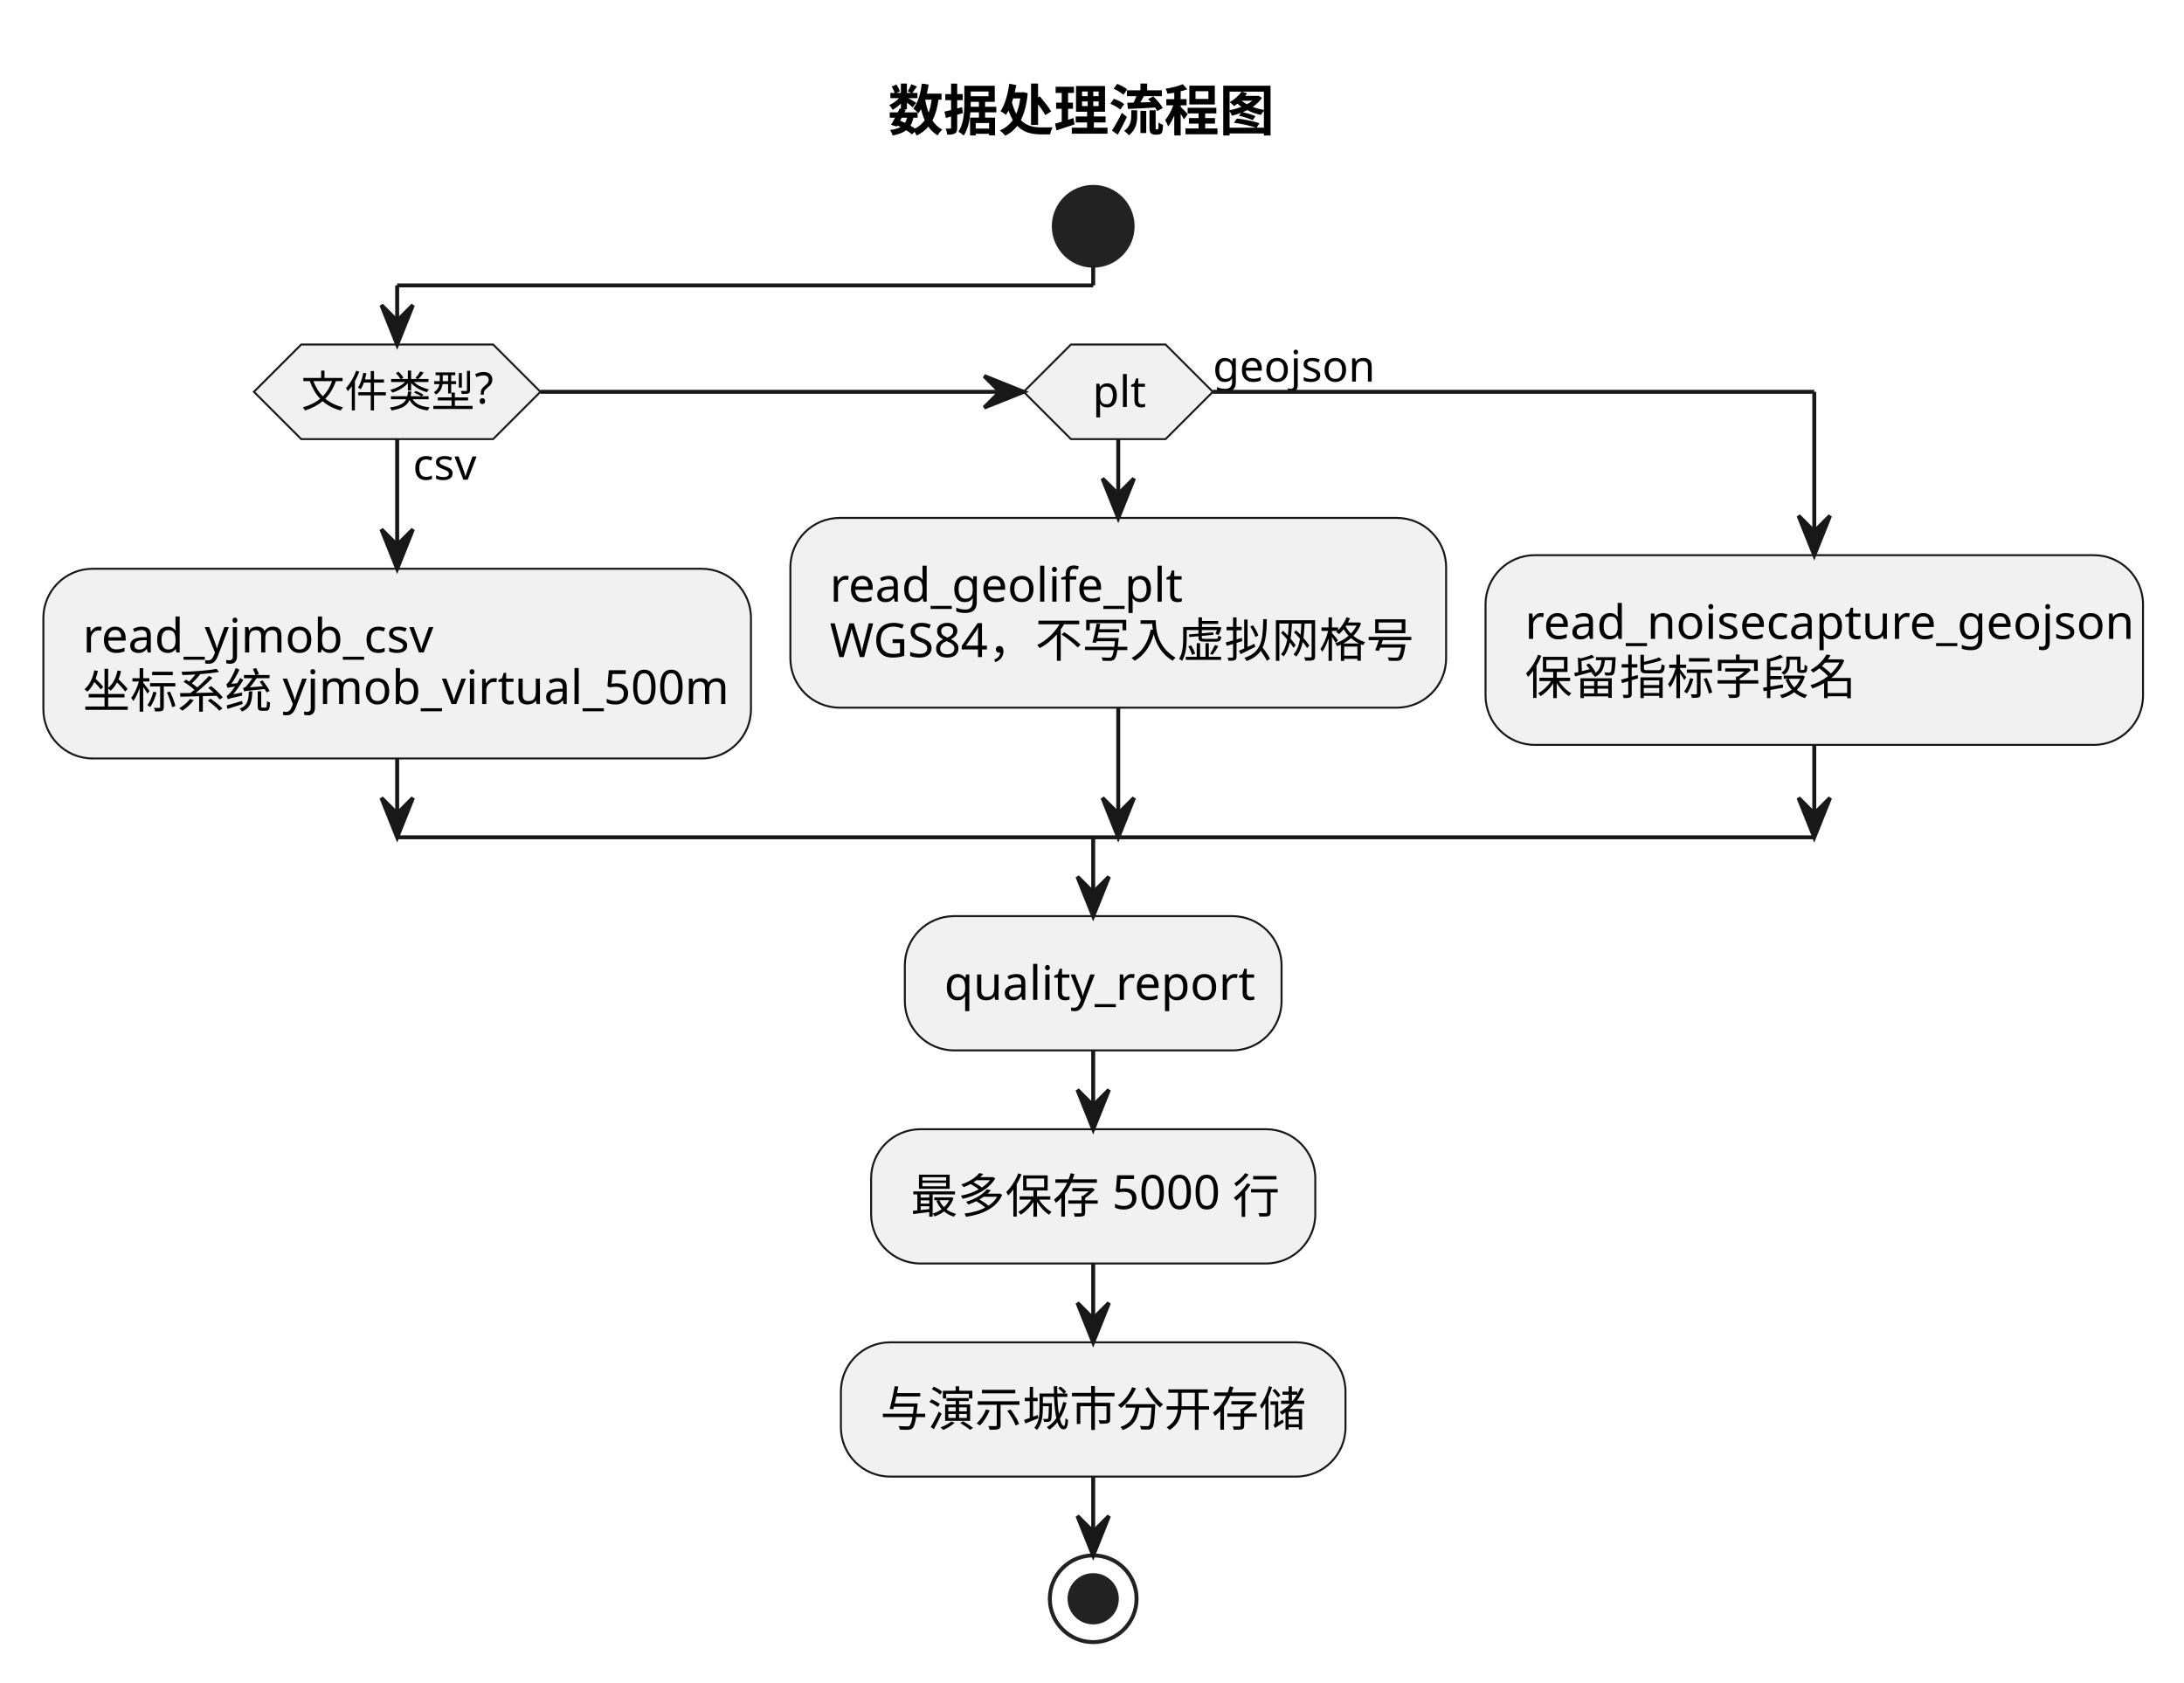
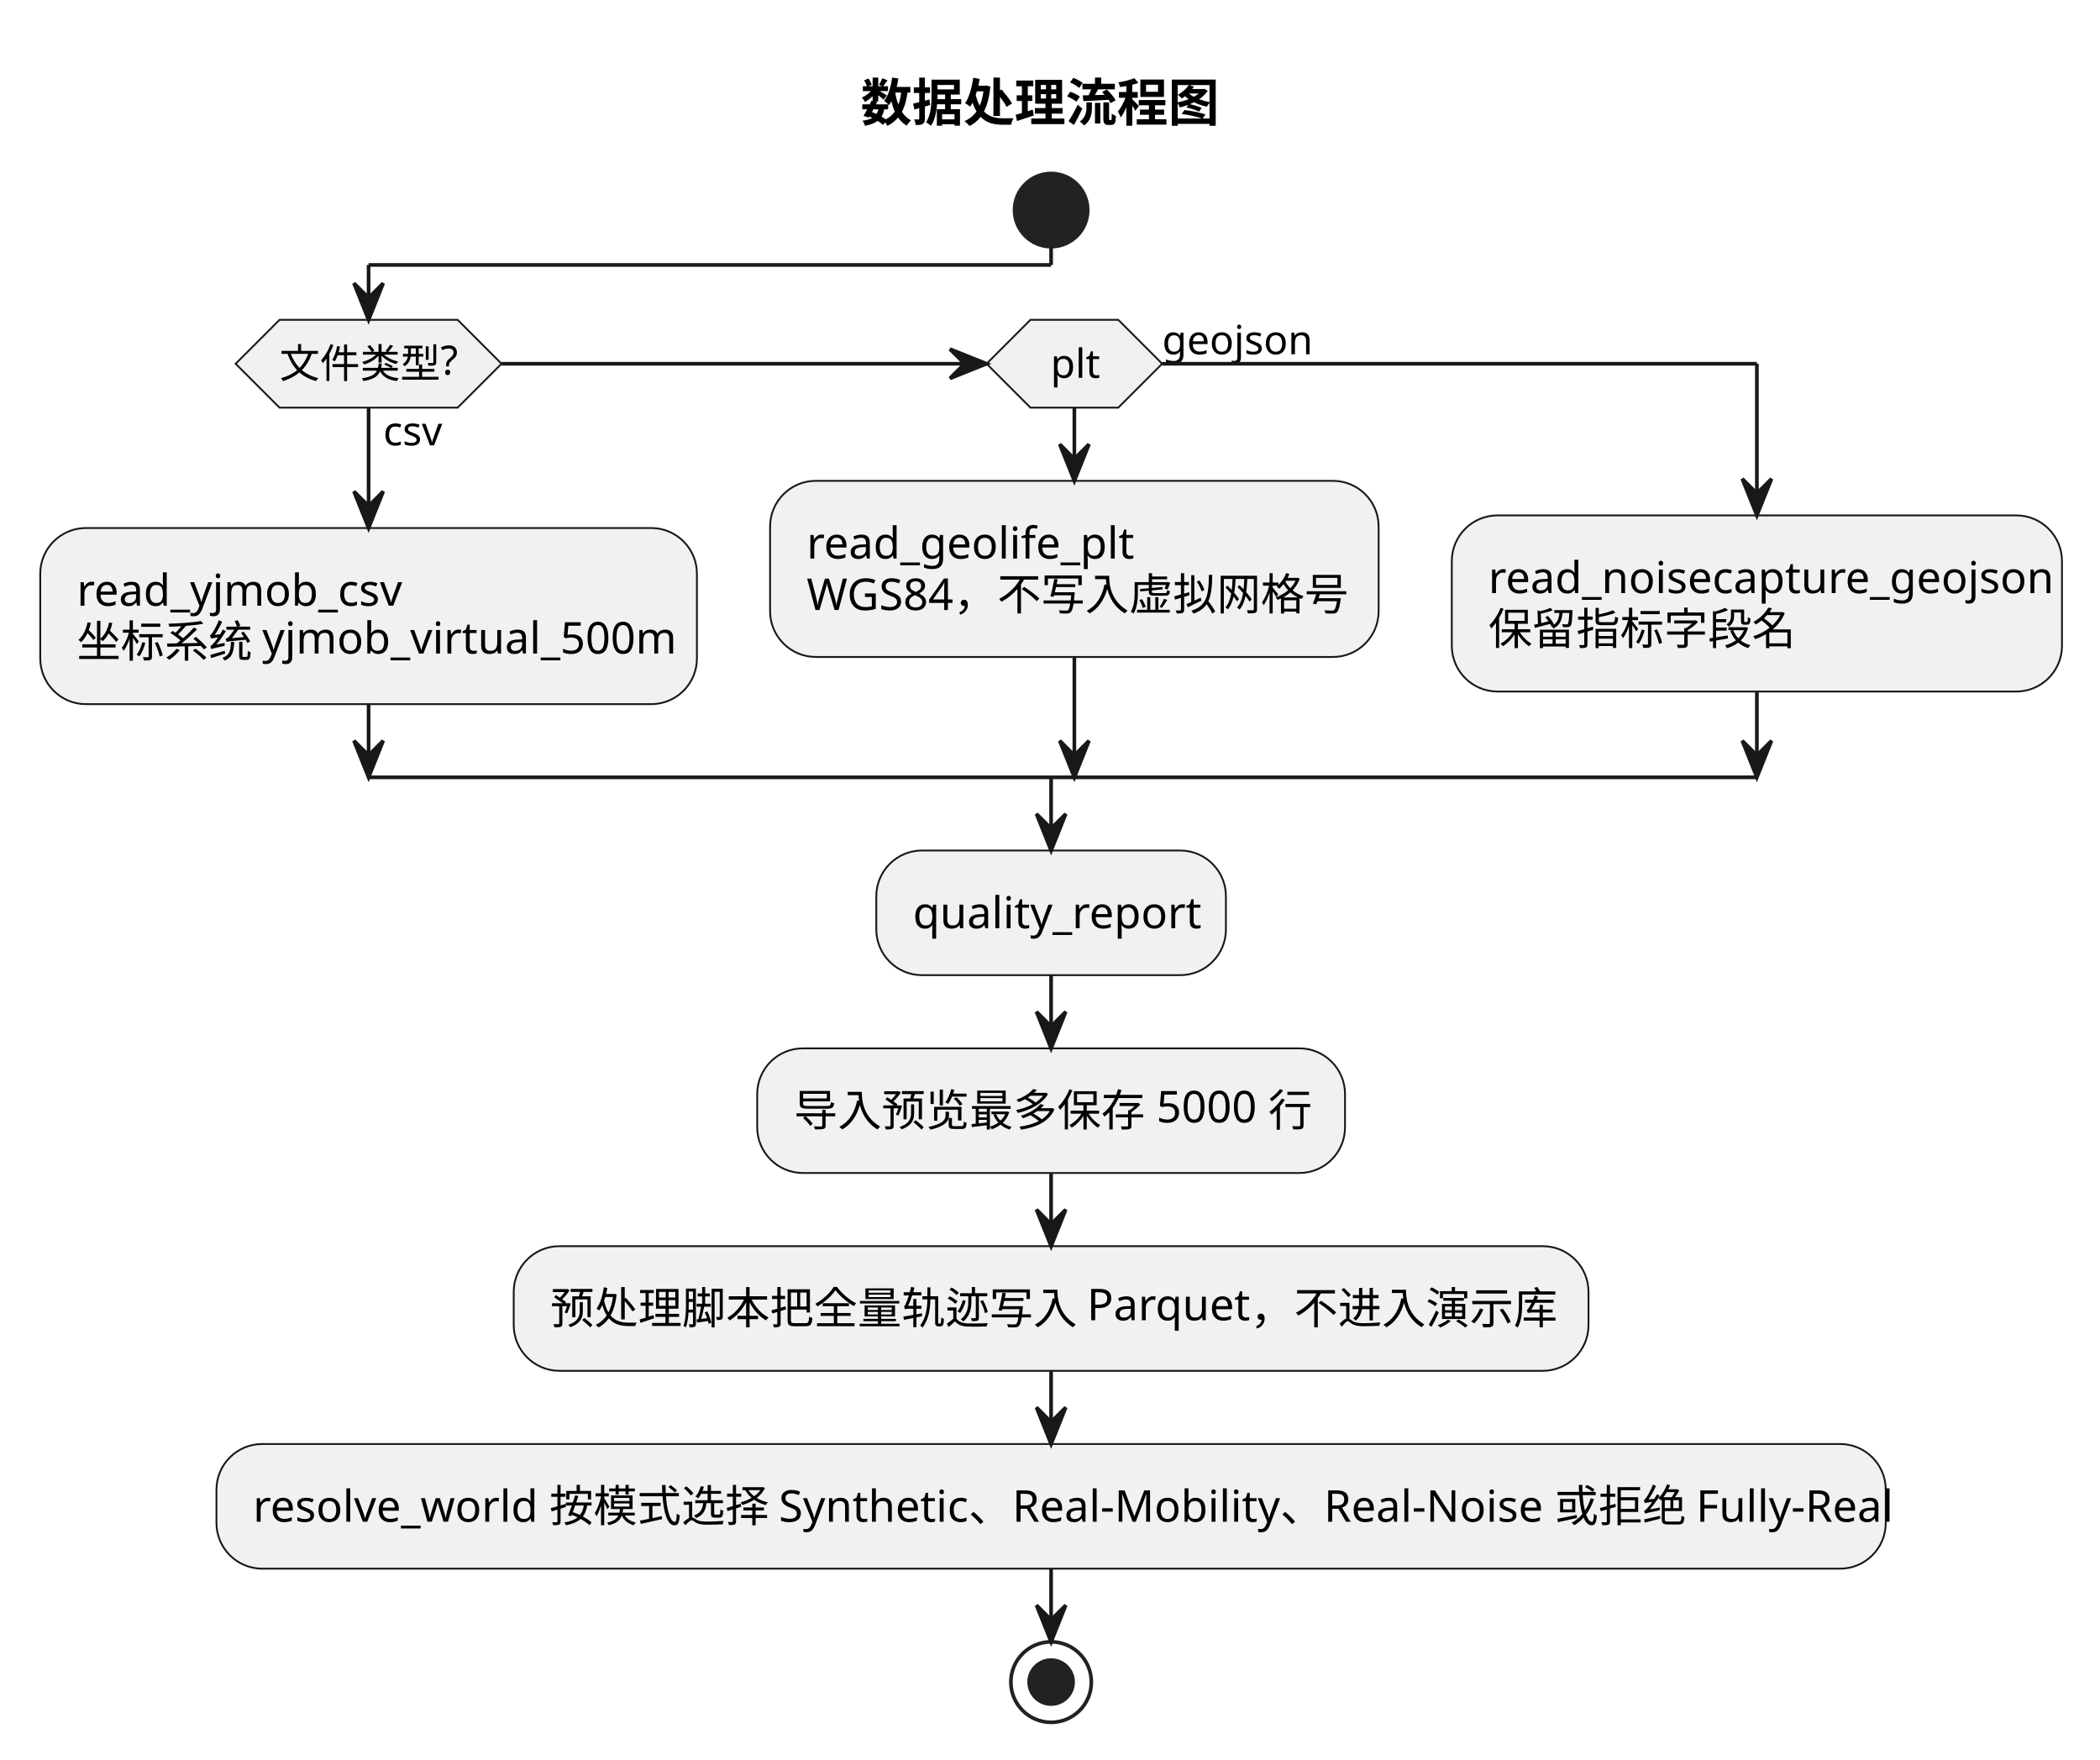
- <svg xmlns="http://www.w3.org/2000/svg" contentStyleType="text/css" height="427px" preserveAspectRatio="none" style="width:554px;height:427px;background:#FFFFFF;" version="1.1" viewBox="0 0 554 427" width="554px" zoomAndPan="magnify">
+ <svg xmlns="http://www.w3.org/2000/svg" contentStyleType="text/css" height="481px" preserveAspectRatio="none" style="width:574px;height:481px;background:#FFFFFF;" version="1.1" viewBox="0 0 574 481" width="574px" zoomAndPan="magnify">
  <defs />
  <g>
-     <text fill="#000000" font-family="WenQuanYi Micro Hei" font-size="14" font-weight="bold" lengthAdjust="spacing" textLength="101.062" x="225.273" y="33.111">数据处理流程图</text>
-     <ellipse cx="277.304" cy="57.413" fill="#222222" rx="10" ry="10" style="stroke:#222222;stroke-width:1.0;" />
+     <text fill="#000000" font-family="WenQuanYi Micro Hei" font-size="14" font-weight="bold" lengthAdjust="spacing" textLength="101.062" x="235.273" y="33.111">数据处理流程图</text>
+     <ellipse cx="287.304" cy="57.413" fill="#222222" rx="10" ry="10" style="stroke:#222222;stroke-width:1.0;" />
    <polygon fill="#F1F1F1" points="76.404,87.413,125.088,87.413,137.088,99.413,125.088,111.413,76.404,111.413,64.404,99.413,76.404,87.413" style="stroke:#181818;stroke-width:0.5;" />
    <text fill="#000000" font-family="WenQuanYi Micro Hei" font-size="11" lengthAdjust="spacing" textLength="15.324" x="104.746" y="121.715">csv</text>
    <text fill="#000000" font-family="WenQuanYi Micro Hei" font-size="11" lengthAdjust="spacing" textLength="48.684" x="76.404" y="103.267">文件类型?</text>
    <rect fill="#F1F1F1" height="48.137" rx="12.5" ry="12.5" style="stroke:#181818;stroke-width:0.5;" width="179.492" x="11" y="144.309" />
    <text fill="#000000" font-family="WenQuanYi Micro Hei" font-size="12" lengthAdjust="spacing" textLength="84.873" x="21" y="165.547">read_yjmob_csv</text>
    <text fill="#000000" font-family="WenQuanYi Micro Hei" font-size="12" lengthAdjust="spacing" textLength="159.492" x="21" y="179.616">坐标系统 yjmob_virtual_500m</text>
-     <polygon fill="#F1F1F1" points="271.658,87.413,295.658,87.413,307.658,99.413,295.658,111.413,271.658,111.413,259.658,99.413,271.658,87.413" style="stroke:#181818;stroke-width:0.5;" />
-     <text fill="#000000" font-family="WenQuanYi Micro Hei" font-size="11" lengthAdjust="spacing" textLength="13.02" x="277.148" y="103.267">plt</text>
-     <text fill="#000000" font-family="WenQuanYi Micro Hei" font-size="11" lengthAdjust="spacing" textLength="38.57" x="307.658" y="96.819">geojson</text>
-     <rect fill="#F1F1F1" height="48.137" rx="12.5" ry="12.5" style="stroke:#181818;stroke-width:0.5;" width="166.332" x="200.492" y="131.413" />
-     <text fill="#000000" font-family="WenQuanYi Micro Hei" font-size="12" lengthAdjust="spacing" textLength="84.826" x="210.492" y="152.651">read_geolife_plt</text>
-     <text fill="#000000" font-family="WenQuanYi Micro Hei" font-size="12" lengthAdjust="spacing" textLength="146.332" x="210.492" y="166.72">WGS84，不写入虚拟网格号</text>
-     <rect fill="#F1F1F1" height="48.137" rx="12.5" ry="12.5" style="stroke:#181818;stroke-width:0.5;" width="166.783" x="376.824" y="140.861" />
-     <text fill="#000000" font-family="WenQuanYi Micro Hei" font-size="12" lengthAdjust="spacing" textLength="146.783" x="386.824" y="162.099">read_noisecapture_geojson</text>
-     <text fill="#000000" font-family="WenQuanYi Micro Hei" font-size="12" lengthAdjust="spacing" textLength="84" x="386.824" y="176.168">保留指标字段名</text>
-     <rect fill="#F1F1F1" height="34.068" rx="12.5" ry="12.5" style="stroke:#181818;stroke-width:0.5;" width="95.562" x="229.523" y="232.446" />
-     <text fill="#000000" font-family="WenQuanYi Micro Hei" font-size="12" lengthAdjust="spacing" textLength="75.562" x="239.523" y="253.684">quality_report</text>
-     <rect fill="#F1F1F1" height="34.068" rx="12.5" ry="12.5" style="stroke:#181818;stroke-width:0.5;" width="112.672" x="220.968" y="286.514" />
-     <text fill="#000000" font-family="WenQuanYi Micro Hei" font-size="12" lengthAdjust="spacing" textLength="92.672" x="230.968" y="307.752">最多保存 5000 行</text>
-     <rect fill="#F1F1F1" height="34.068" rx="12.5" ry="12.5" style="stroke:#181818;stroke-width:0.5;" width="128" x="213.304" y="340.582" />
-     <text fill="#000000" font-family="WenQuanYi Micro Hei" font-size="12" lengthAdjust="spacing" textLength="108" x="223.304" y="361.821">与演示城市分开存储</text>
-     <ellipse cx="277.304" cy="405.651" fill="none" rx="11" ry="11" style="stroke:#222222;stroke-width:1.0;" />
-     <ellipse cx="277.304" cy="405.651" fill="#222222" rx="6" ry="6" style="stroke:#222222;stroke-width:1.0;" />
+     <polygon fill="#F1F1F1" points="281.658,87.413,305.658,87.413,317.658,99.413,305.658,111.413,281.658,111.413,269.658,99.413,281.658,87.413" style="stroke:#181818;stroke-width:0.5;" />
+     <text fill="#000000" font-family="WenQuanYi Micro Hei" font-size="11" lengthAdjust="spacing" textLength="13.02" x="287.148" y="103.267">plt</text>
+     <text fill="#000000" font-family="WenQuanYi Micro Hei" font-size="11" lengthAdjust="spacing" textLength="38.57" x="317.658" y="96.819">geojson</text>
+     <rect fill="#F1F1F1" height="48.137" rx="12.5" ry="12.5" style="stroke:#181818;stroke-width:0.5;" width="166.332" x="210.492" y="131.413" />
+     <text fill="#000000" font-family="WenQuanYi Micro Hei" font-size="12" lengthAdjust="spacing" textLength="84.826" x="220.492" y="152.651">read_geolife_plt</text>
+     <text fill="#000000" font-family="WenQuanYi Micro Hei" font-size="12" lengthAdjust="spacing" textLength="146.332" x="220.492" y="166.72">WGS84，不写入虚拟网格号</text>
+     <rect fill="#F1F1F1" height="48.137" rx="12.5" ry="12.5" style="stroke:#181818;stroke-width:0.5;" width="166.783" x="396.824" y="140.861" />
+     <text fill="#000000" font-family="WenQuanYi Micro Hei" font-size="12" lengthAdjust="spacing" textLength="146.783" x="406.824" y="162.099">read_noisecapture_geojson</text>
+     <text fill="#000000" font-family="WenQuanYi Micro Hei" font-size="12" lengthAdjust="spacing" textLength="84" x="406.824" y="176.168">保留指标字段名</text>
+     <rect fill="#F1F1F1" height="34.068" rx="12.5" ry="12.5" style="stroke:#181818;stroke-width:0.5;" width="95.562" x="239.523" y="232.446" />
+     <text fill="#000000" font-family="WenQuanYi Micro Hei" font-size="12" lengthAdjust="spacing" textLength="75.562" x="249.523" y="253.684">quality_report</text>
+     <rect fill="#F1F1F1" height="34.068" rx="12.5" ry="12.5" style="stroke:#181818;stroke-width:0.5;" width="160.672" x="206.968" y="286.514" />
+     <text fill="#000000" font-family="WenQuanYi Micro Hei" font-size="12" lengthAdjust="spacing" textLength="140.672" x="216.968" y="307.752">导入预览最多保存 5000 行</text>
+     <rect fill="#F1F1F1" height="34.068" rx="12.5" ry="12.5" style="stroke:#181818;stroke-width:0.5;" width="293.773" x="140.417" y="340.582" />
+     <text fill="#000000" font-family="WenQuanYi Micro Hei" font-size="12" lengthAdjust="spacing" textLength="273.773" x="150.417" y="361.821">预处理脚本把全量轨迹写入 Parquet，不进入演示库</text>
+     <rect fill="#F1F1F1" height="34.068" rx="12.5" ry="12.5" style="stroke:#181818;stroke-width:0.5;" width="456.277" x="59.165" y="394.651" />
+     <text fill="#000000" font-family="WenQuanYi Micro Hei" font-size="12" lengthAdjust="spacing" textLength="436.277" x="69.165" y="415.889">resolve_world 按模式选择 Synthetic、Real-Mobility、Real-Noise 或拒绝 Fully-Real</text>
+     <ellipse cx="287.304" cy="459.719" fill="none" rx="11" ry="11" style="stroke:#222222;stroke-width:1.0;" />
+     <ellipse cx="287.304" cy="459.719" fill="#222222" rx="6" ry="6" style="stroke:#222222;stroke-width:1.0;" />
    <line style="stroke:#181818;stroke-width:1.0;" x1="100.746" x2="100.746" y1="111.413" y2="144.309" />
    <polygon fill="#181818" points="96.746,134.309,100.746,144.309,104.746,134.309,100.746,138.309" style="stroke:#181818;stroke-width:1.0;" />
    <line style="stroke:#181818;stroke-width:1.0;" x1="100.746" x2="100.746" y1="192.446" y2="212.446" />
    <polygon fill="#181818" points="96.746,202.446,100.746,212.446,104.746,202.446,100.746,206.446" style="stroke:#181818;stroke-width:1.0;" />
-     <line style="stroke:#181818;stroke-width:1.0;" x1="283.658" x2="283.658" y1="111.413" y2="131.413" />
-     <polygon fill="#181818" points="279.658,121.413,283.658,131.413,287.658,121.413,283.658,125.413" style="stroke:#181818;stroke-width:1.0;" />
-     <line style="stroke:#181818;stroke-width:1.0;" x1="283.658" x2="283.658" y1="179.55" y2="212.446" />
-     <polygon fill="#181818" points="279.658,202.446,283.658,212.446,287.658,202.446,283.658,206.446" style="stroke:#181818;stroke-width:1.0;" />
-     <line style="stroke:#181818;stroke-width:1.0;" x1="137.088" x2="259.658" y1="99.413" y2="99.413" />
-     <polygon fill="#181818" points="249.658,95.413,259.658,99.413,249.658,103.413,253.658,99.413" style="stroke:#181818;stroke-width:1.0;" />
-     <line style="stroke:#181818;stroke-width:1.0;" x1="277.304" x2="277.304" y1="67.413" y2="72.413" />
-     <line style="stroke:#181818;stroke-width:1.0;" x1="277.304" x2="100.746" y1="72.413" y2="72.413" />
+     <line style="stroke:#181818;stroke-width:1.0;" x1="293.658" x2="293.658" y1="111.413" y2="131.413" />
+     <polygon fill="#181818" points="289.658,121.413,293.658,131.413,297.658,121.413,293.658,125.413" style="stroke:#181818;stroke-width:1.0;" />
+     <line style="stroke:#181818;stroke-width:1.0;" x1="293.658" x2="293.658" y1="179.55" y2="212.446" />
+     <polygon fill="#181818" points="289.658,202.446,293.658,212.446,297.658,202.446,293.658,206.446" style="stroke:#181818;stroke-width:1.0;" />
+     <line style="stroke:#181818;stroke-width:1.0;" x1="137.088" x2="269.658" y1="99.413" y2="99.413" />
+     <polygon fill="#181818" points="259.658,95.413,269.658,99.413,259.658,103.413,263.658,99.413" style="stroke:#181818;stroke-width:1.0;" />
+     <line style="stroke:#181818;stroke-width:1.0;" x1="287.304" x2="287.304" y1="67.413" y2="72.413" />
+     <line style="stroke:#181818;stroke-width:1.0;" x1="287.304" x2="100.746" y1="72.413" y2="72.413" />
    <line style="stroke:#181818;stroke-width:1.0;" x1="100.746" x2="100.746" y1="72.413" y2="87.413" />
    <polygon fill="#181818" points="96.746,77.413,100.746,87.413,104.746,77.413,100.746,81.413" style="stroke:#181818;stroke-width:1.0;" />
-     <line style="stroke:#181818;stroke-width:1.0;" x1="307.658" x2="460.216" y1="99.413" y2="99.413" />
-     <line style="stroke:#181818;stroke-width:1.0;" x1="460.216" x2="460.216" y1="99.413" y2="140.861" />
-     <polygon fill="#181818" points="456.216,130.861,460.216,140.861,464.216,130.861,460.216,134.861" style="stroke:#181818;stroke-width:1.0;" />
-     <line style="stroke:#181818;stroke-width:1.0;" x1="460.216" x2="460.216" y1="188.998" y2="212.446" />
-     <polygon fill="#181818" points="456.216,202.446,460.216,212.446,464.216,202.446,460.216,206.446" style="stroke:#181818;stroke-width:1.0;" />
-     <line style="stroke:#181818;stroke-width:1.0;" x1="100.746" x2="460.216" y1="212.446" y2="212.446" />
-     <line style="stroke:#181818;stroke-width:1.0;" x1="277.304" x2="277.304" y1="212.446" y2="232.446" />
-     <polygon fill="#181818" points="273.304,222.446,277.304,232.446,281.304,222.446,277.304,226.446" style="stroke:#181818;stroke-width:1.0;" />
-     <line style="stroke:#181818;stroke-width:1.0;" x1="277.304" x2="277.304" y1="266.514" y2="286.514" />
-     <polygon fill="#181818" points="273.304,276.514,277.304,286.514,281.304,276.514,277.304,280.514" style="stroke:#181818;stroke-width:1.0;" />
-     <line style="stroke:#181818;stroke-width:1.0;" x1="277.304" x2="277.304" y1="320.582" y2="340.582" />
-     <polygon fill="#181818" points="273.304,330.582,277.304,340.582,281.304,330.582,277.304,334.582" style="stroke:#181818;stroke-width:1.0;" />
-     <line style="stroke:#181818;stroke-width:1.0;" x1="277.304" x2="277.304" y1="374.651" y2="394.651" />
-     <polygon fill="#181818" points="273.304,384.651,277.304,394.651,281.304,384.651,277.304,388.651" style="stroke:#181818;stroke-width:1.0;" />
+     <line style="stroke:#181818;stroke-width:1.0;" x1="317.658" x2="480.216" y1="99.413" y2="99.413" />
+     <line style="stroke:#181818;stroke-width:1.0;" x1="480.216" x2="480.216" y1="99.413" y2="140.861" />
+     <polygon fill="#181818" points="476.216,130.861,480.216,140.861,484.216,130.861,480.216,134.861" style="stroke:#181818;stroke-width:1.0;" />
+     <line style="stroke:#181818;stroke-width:1.0;" x1="480.216" x2="480.216" y1="188.998" y2="212.446" />
+     <polygon fill="#181818" points="476.216,202.446,480.216,212.446,484.216,202.446,480.216,206.446" style="stroke:#181818;stroke-width:1.0;" />
+     <line style="stroke:#181818;stroke-width:1.0;" x1="100.746" x2="480.216" y1="212.446" y2="212.446" />
+     <line style="stroke:#181818;stroke-width:1.0;" x1="287.304" x2="287.304" y1="212.446" y2="232.446" />
+     <polygon fill="#181818" points="283.304,222.446,287.304,232.446,291.304,222.446,287.304,226.446" style="stroke:#181818;stroke-width:1.0;" />
+     <line style="stroke:#181818;stroke-width:1.0;" x1="287.304" x2="287.304" y1="266.514" y2="286.514" />
+     <polygon fill="#181818" points="283.304,276.514,287.304,286.514,291.304,276.514,287.304,280.514" style="stroke:#181818;stroke-width:1.0;" />
+     <line style="stroke:#181818;stroke-width:1.0;" x1="287.304" x2="287.304" y1="320.582" y2="340.582" />
+     <polygon fill="#181818" points="283.304,330.582,287.304,340.582,291.304,330.582,287.304,334.582" style="stroke:#181818;stroke-width:1.0;" />
+     <line style="stroke:#181818;stroke-width:1.0;" x1="287.304" x2="287.304" y1="374.651" y2="394.651" />
+     <polygon fill="#181818" points="283.304,384.651,287.304,394.651,291.304,384.651,287.304,388.651" style="stroke:#181818;stroke-width:1.0;" />
+     <line style="stroke:#181818;stroke-width:1.0;" x1="287.304" x2="287.304" y1="428.719" y2="448.719" />
+     <polygon fill="#181818" points="283.304,438.719,287.304,448.719,291.304,438.719,287.304,442.719" style="stroke:#181818;stroke-width:1.0;" />
  </g>
</svg>
